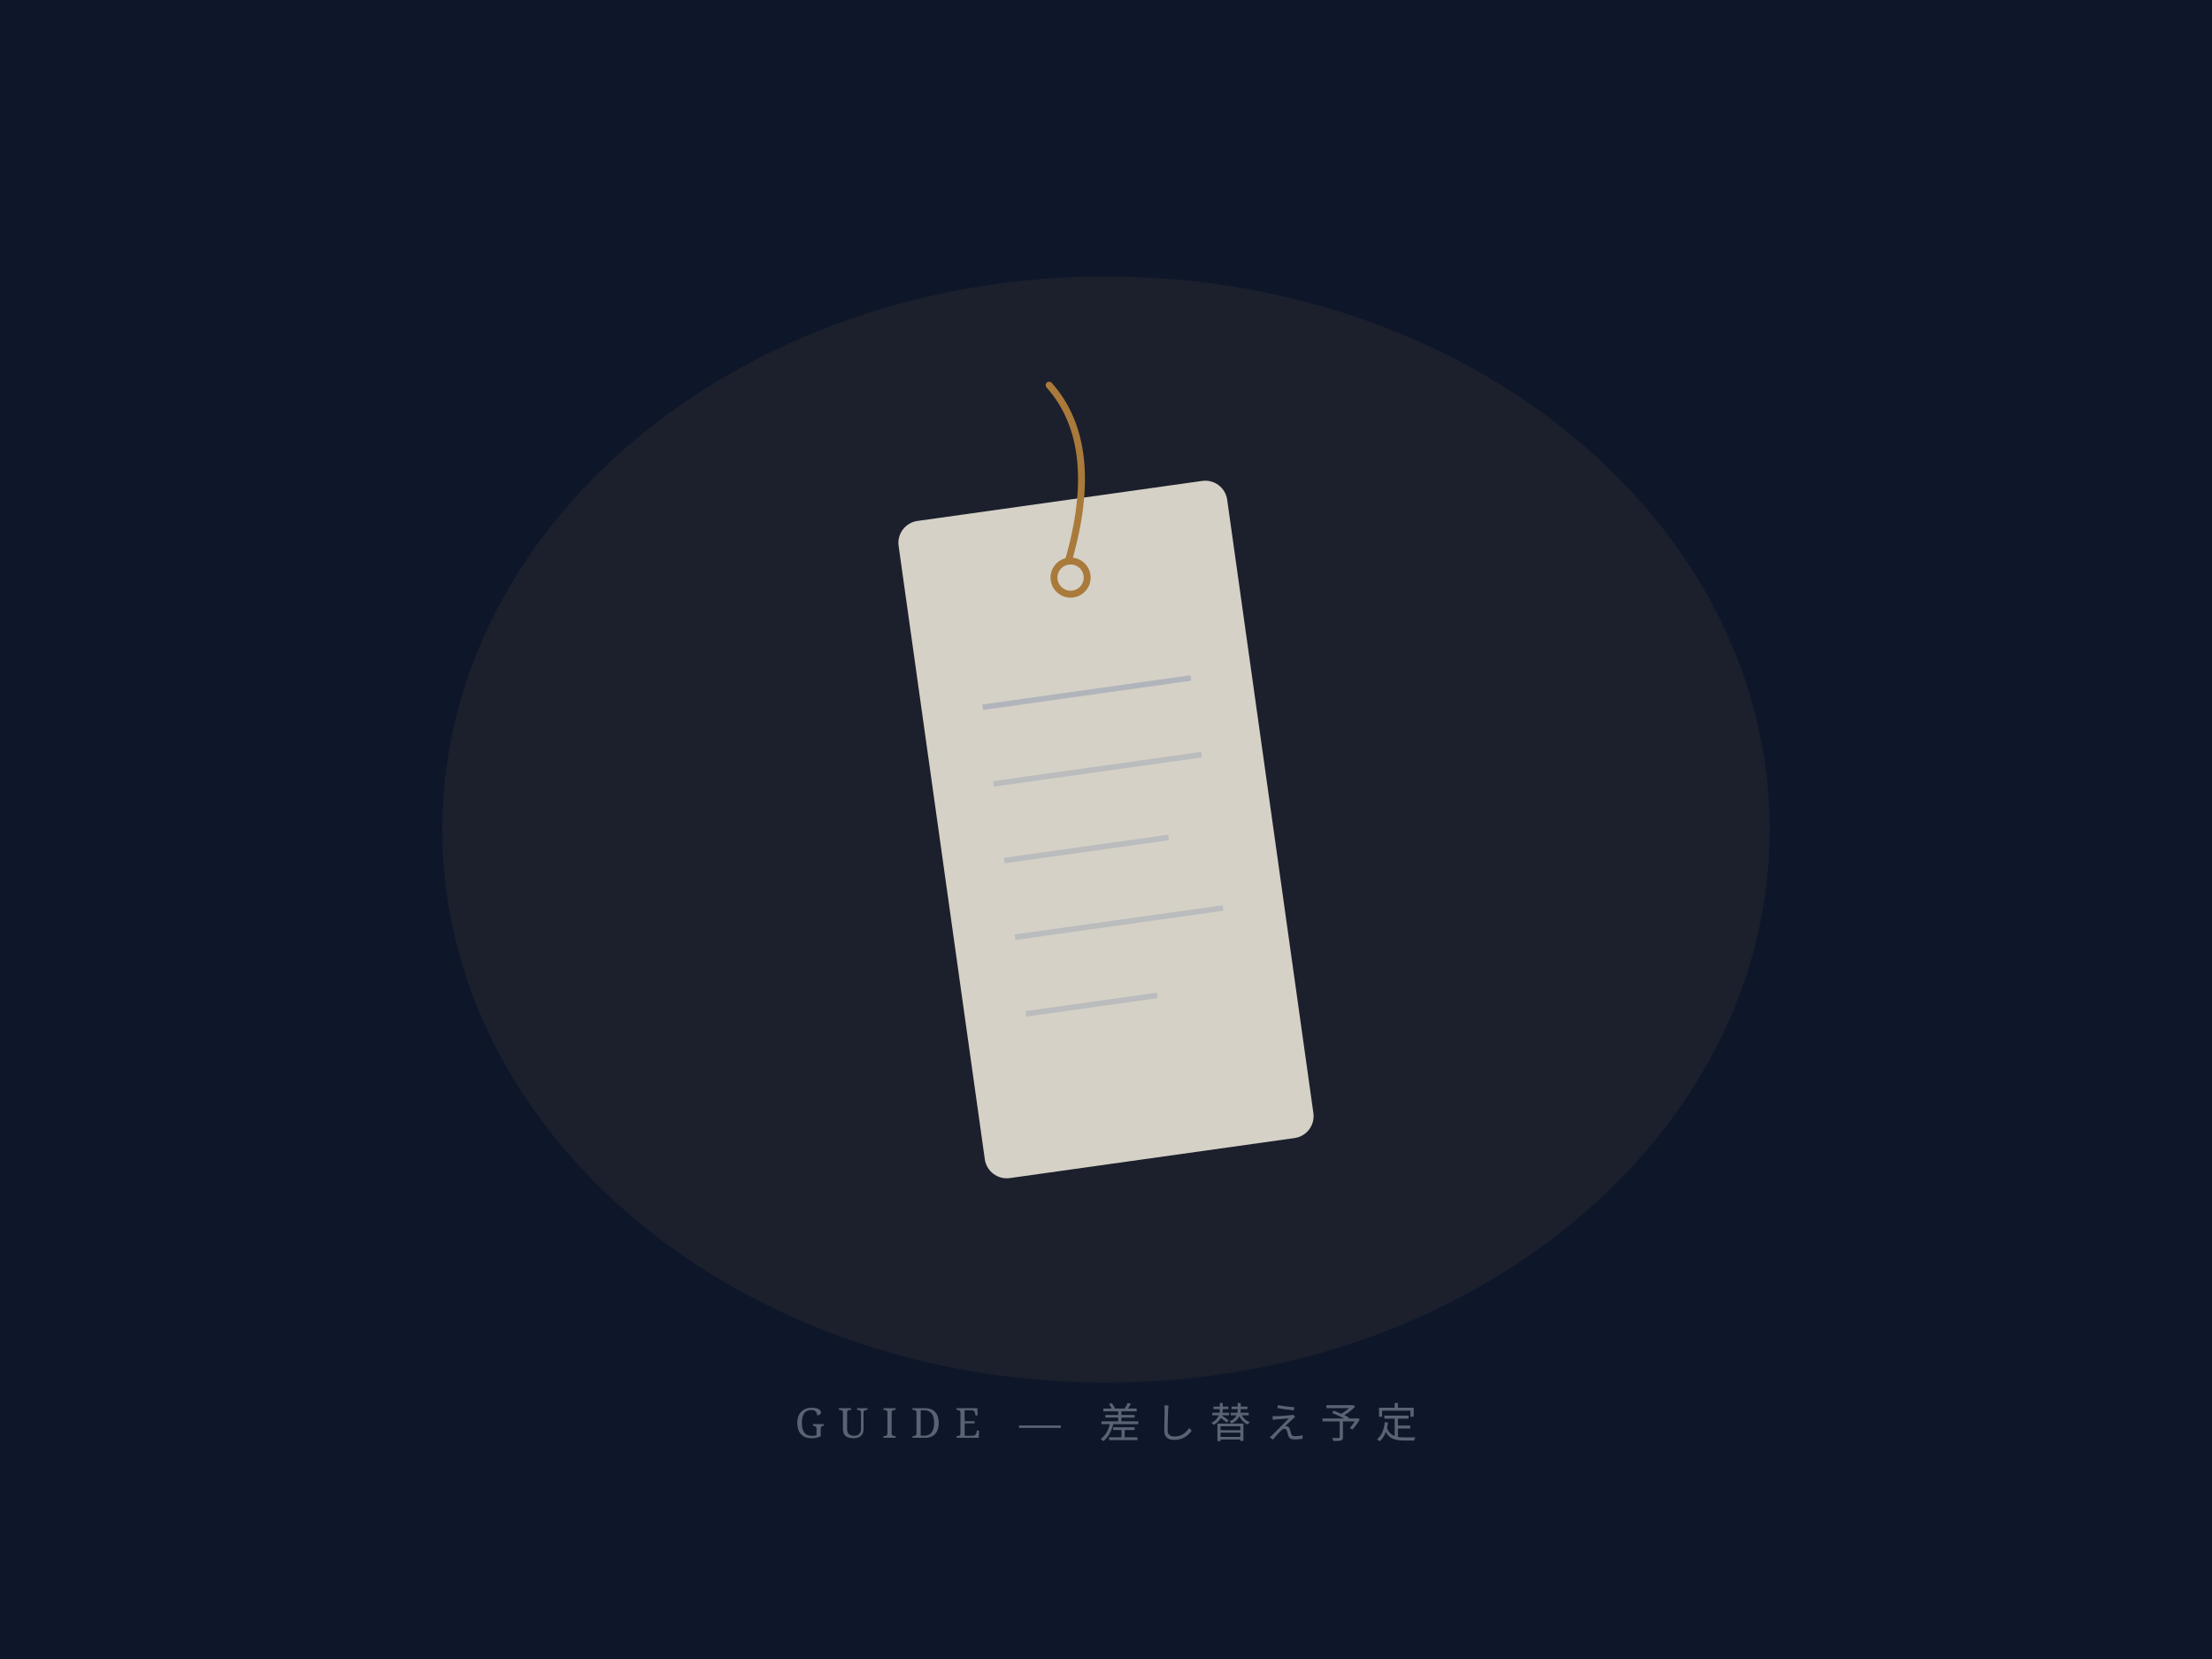
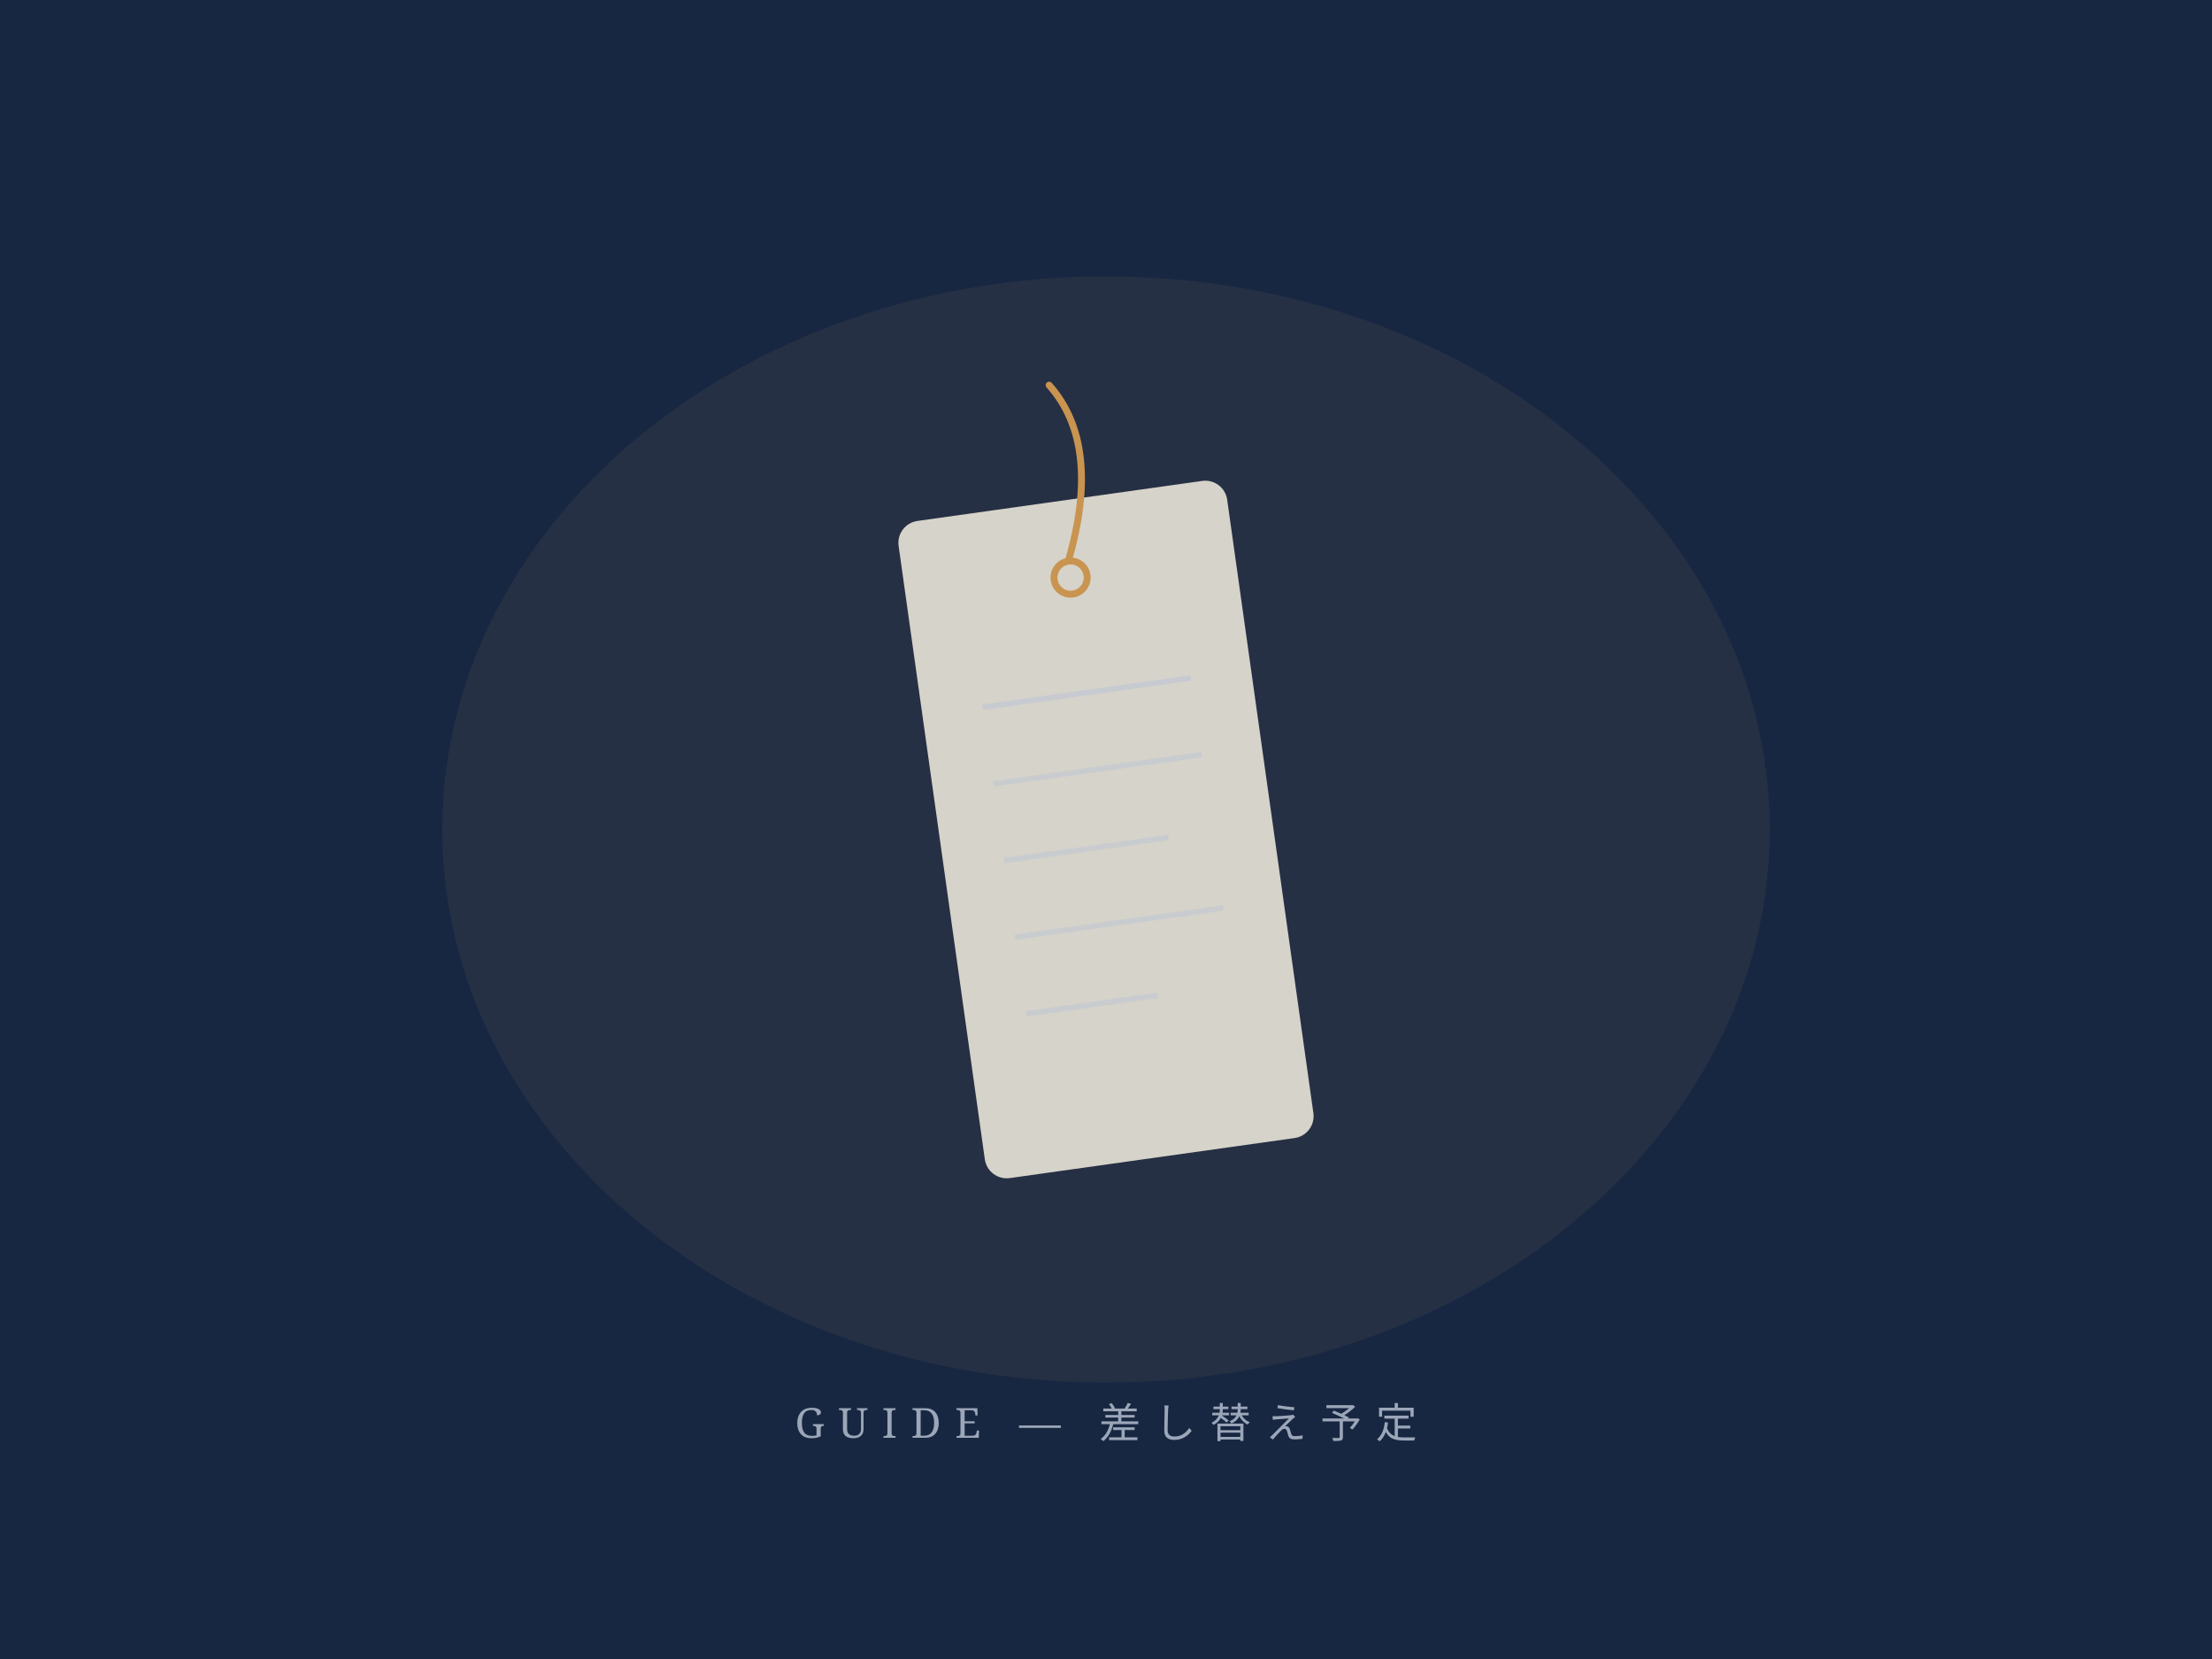
<svg xmlns="http://www.w3.org/2000/svg" viewBox="0 0 800 600" role="img" aria-label="placeholder">
-   <rect width="800" height="600" fill="#0e1729" />
-   <ellipse cx="400" cy="300" rx="240" ry="200" fill="#d9a45b" fill-opacity="0.07" />
+   <rect width="800" height="600" fill="#182741" />
+   <ellipse cx="400" cy="300" rx="240" ry="200" fill="#e4b167" fill-opacity="0.07" />
  <g transform="rotate(-8 400 300)">
    <rect x="340" y="180" width="120" height="240" rx="8" fill="#e9e4d8" fill-opacity="0.9" />
-     <circle cx="400" cy="208" r="6" fill="none" stroke="#a97a3a" stroke-width="2.5" />
-     <path d="M400 202 q18 -40 2 -64" fill="none" stroke="#a97a3a" stroke-width="2.5" stroke-linecap="round" />
-     <line x1="362" y1="250" x2="438" y2="250" stroke="#99a2b3" stroke-opacity="0.6" stroke-width="2" />
-     <line x1="362" y1="278" x2="438" y2="278" stroke="#99a2b3" stroke-opacity="0.45" stroke-width="2" />
-     <line x1="362" y1="306" x2="422" y2="306" stroke="#99a2b3" stroke-opacity="0.45" stroke-width="2" />
-     <line x1="362" y1="334" x2="438" y2="334" stroke="#99a2b3" stroke-opacity="0.45" stroke-width="2" />
-     <line x1="362" y1="362" x2="410" y2="362" stroke="#99a2b3" stroke-opacity="0.45" stroke-width="2" />
+     <circle cx="400" cy="208" r="6" fill="none" stroke="#c99450" stroke-width="2.5" />
+     <path d="M400 202 q18 -40 2 -64" fill="none" stroke="#c99450" stroke-width="2.5" stroke-linecap="round" />
+     <line x1="362" y1="250" x2="438" y2="250" stroke="#bcc5d6" stroke-opacity="0.6" stroke-width="2" />
+     <line x1="362" y1="278" x2="438" y2="278" stroke="#bcc5d6" stroke-opacity="0.45" stroke-width="2" />
+     <line x1="362" y1="306" x2="422" y2="306" stroke="#bcc5d6" stroke-opacity="0.45" stroke-width="2" />
+     <line x1="362" y1="334" x2="438" y2="334" stroke="#bcc5d6" stroke-opacity="0.45" stroke-width="2" />
+     <line x1="362" y1="362" x2="410" y2="362" stroke="#bcc5d6" stroke-opacity="0.45" stroke-width="2" />
  </g>
-   <text x="400" y="520" text-anchor="middle" font-family="serif" font-size="15" letter-spacing="5" fill="#99a2b3" fill-opacity="0.55">GUIDE — 差し替え予定</text>
+   <text x="400" y="520" text-anchor="middle" font-family="serif" font-size="15" letter-spacing="5" fill="#bcc5d6" fill-opacity="0.8">GUIDE — 差し替え予定</text>
</svg>
